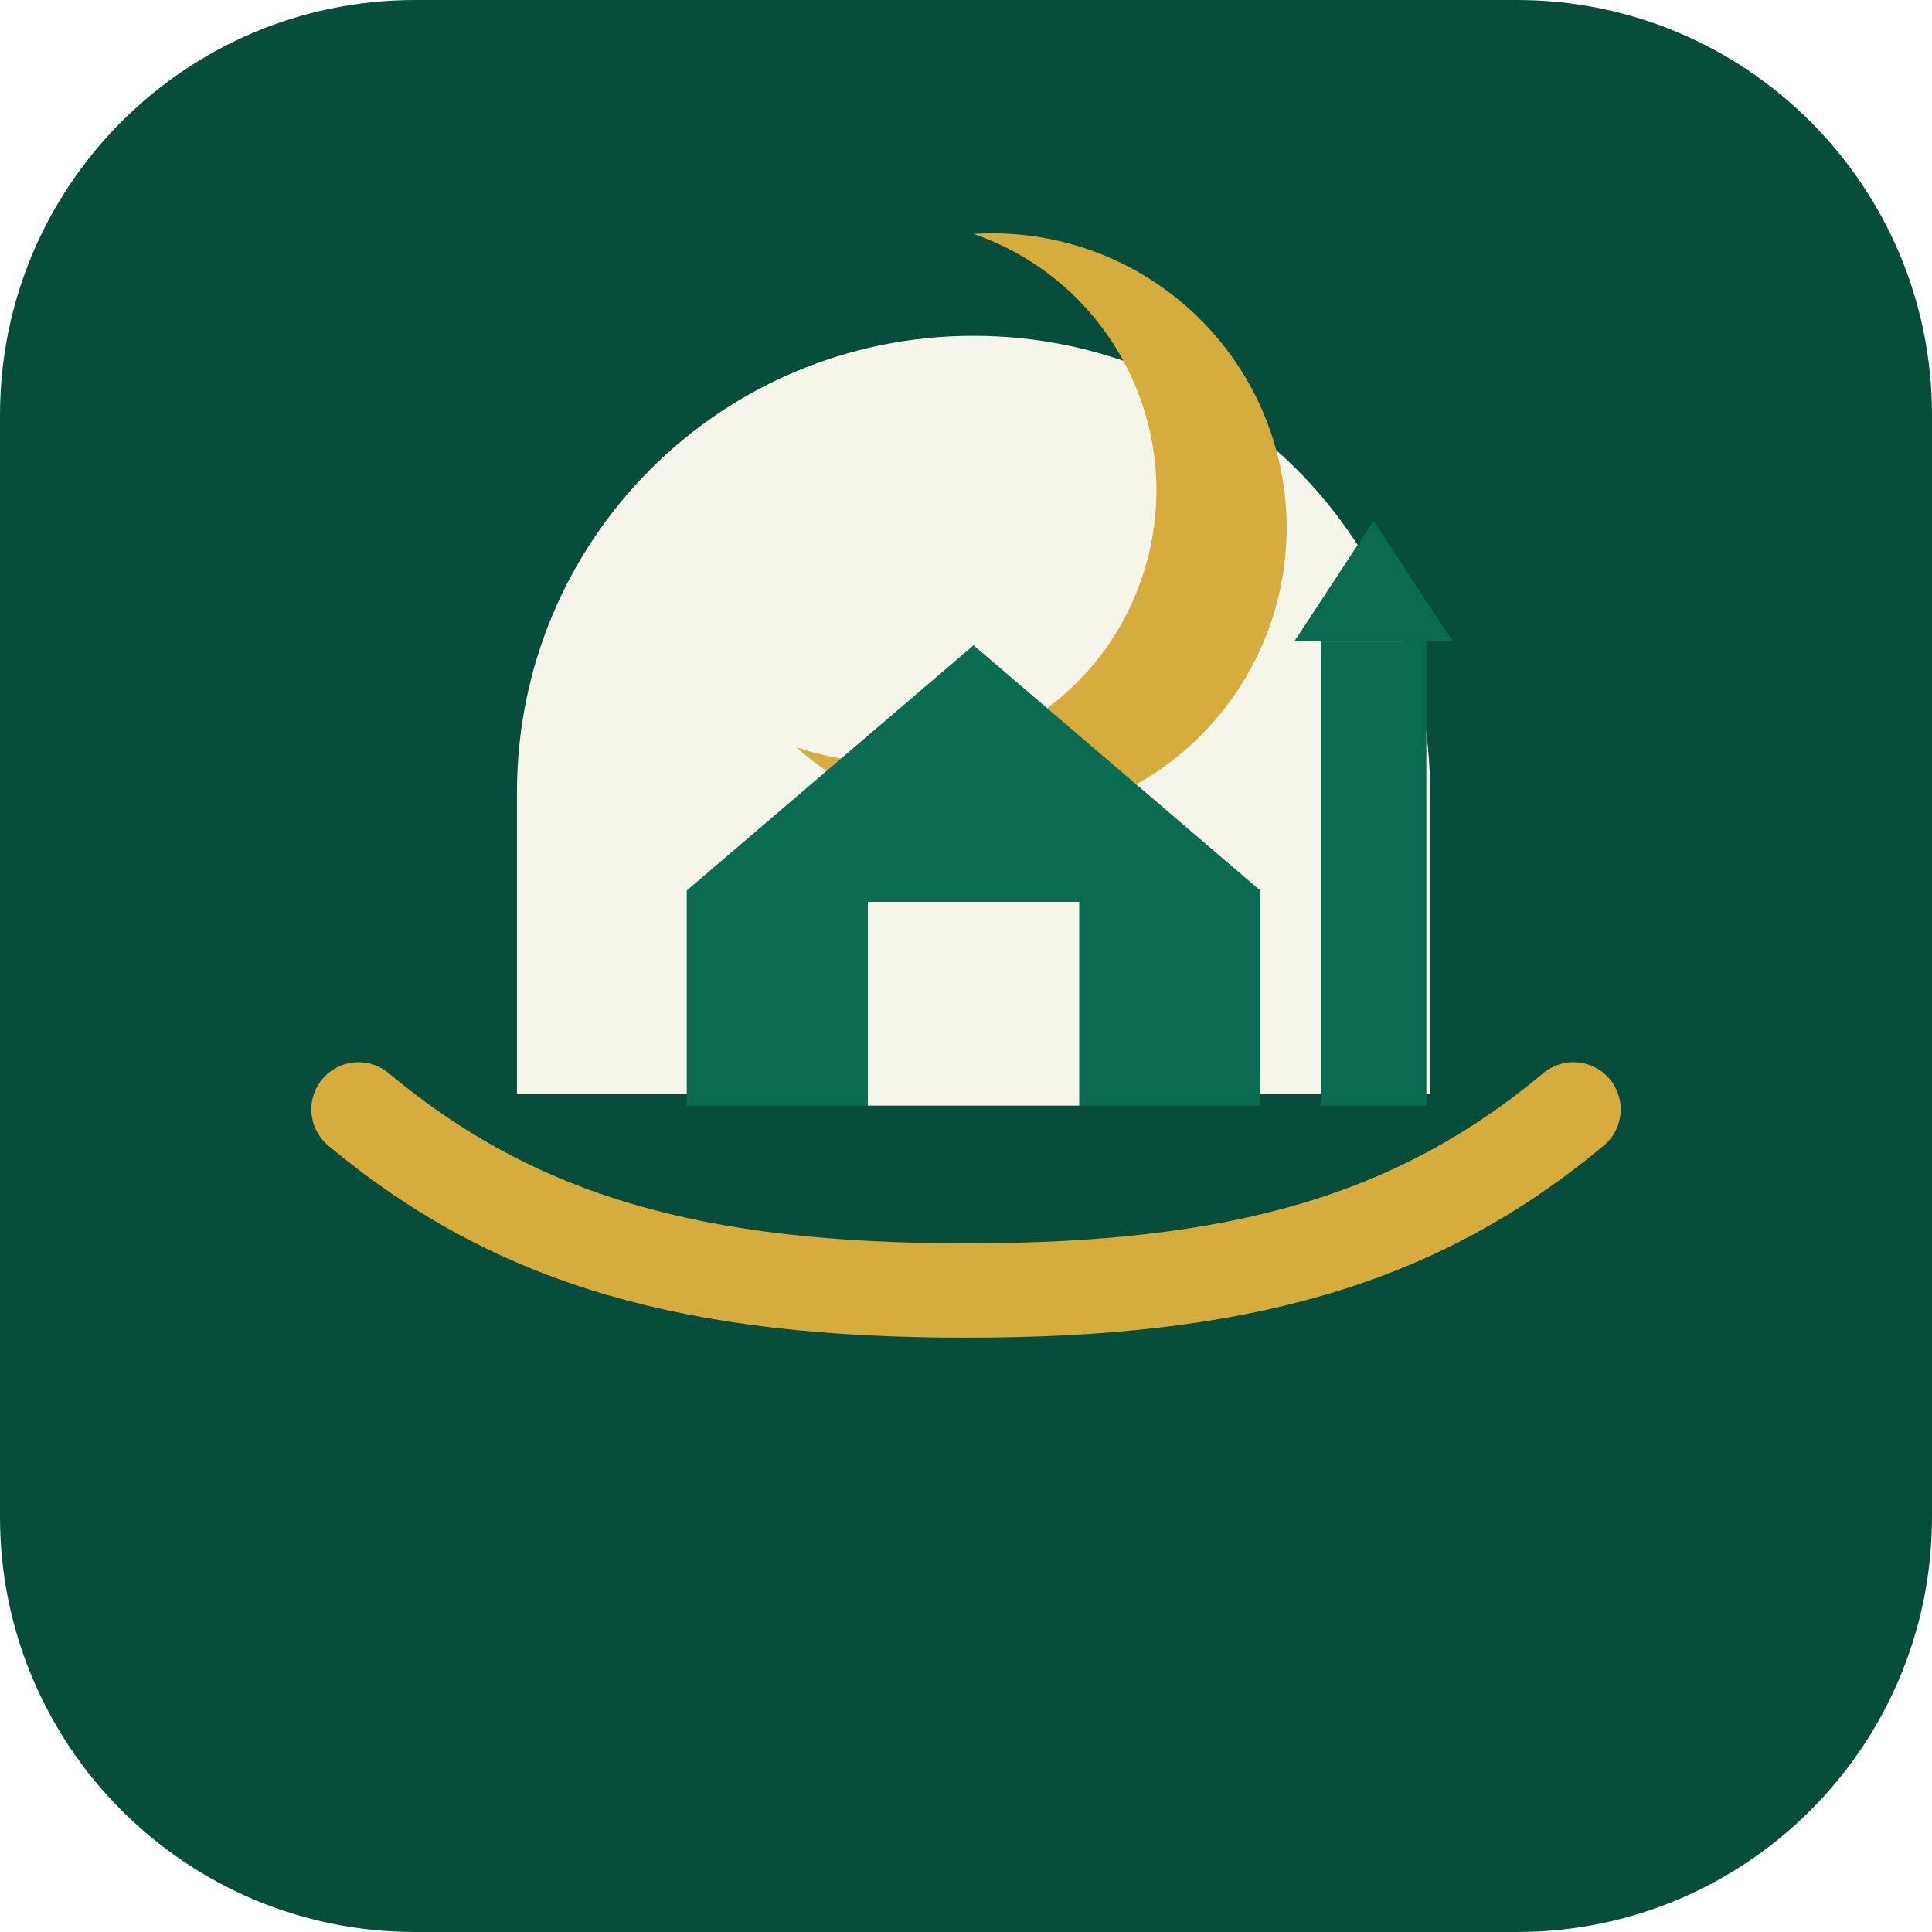
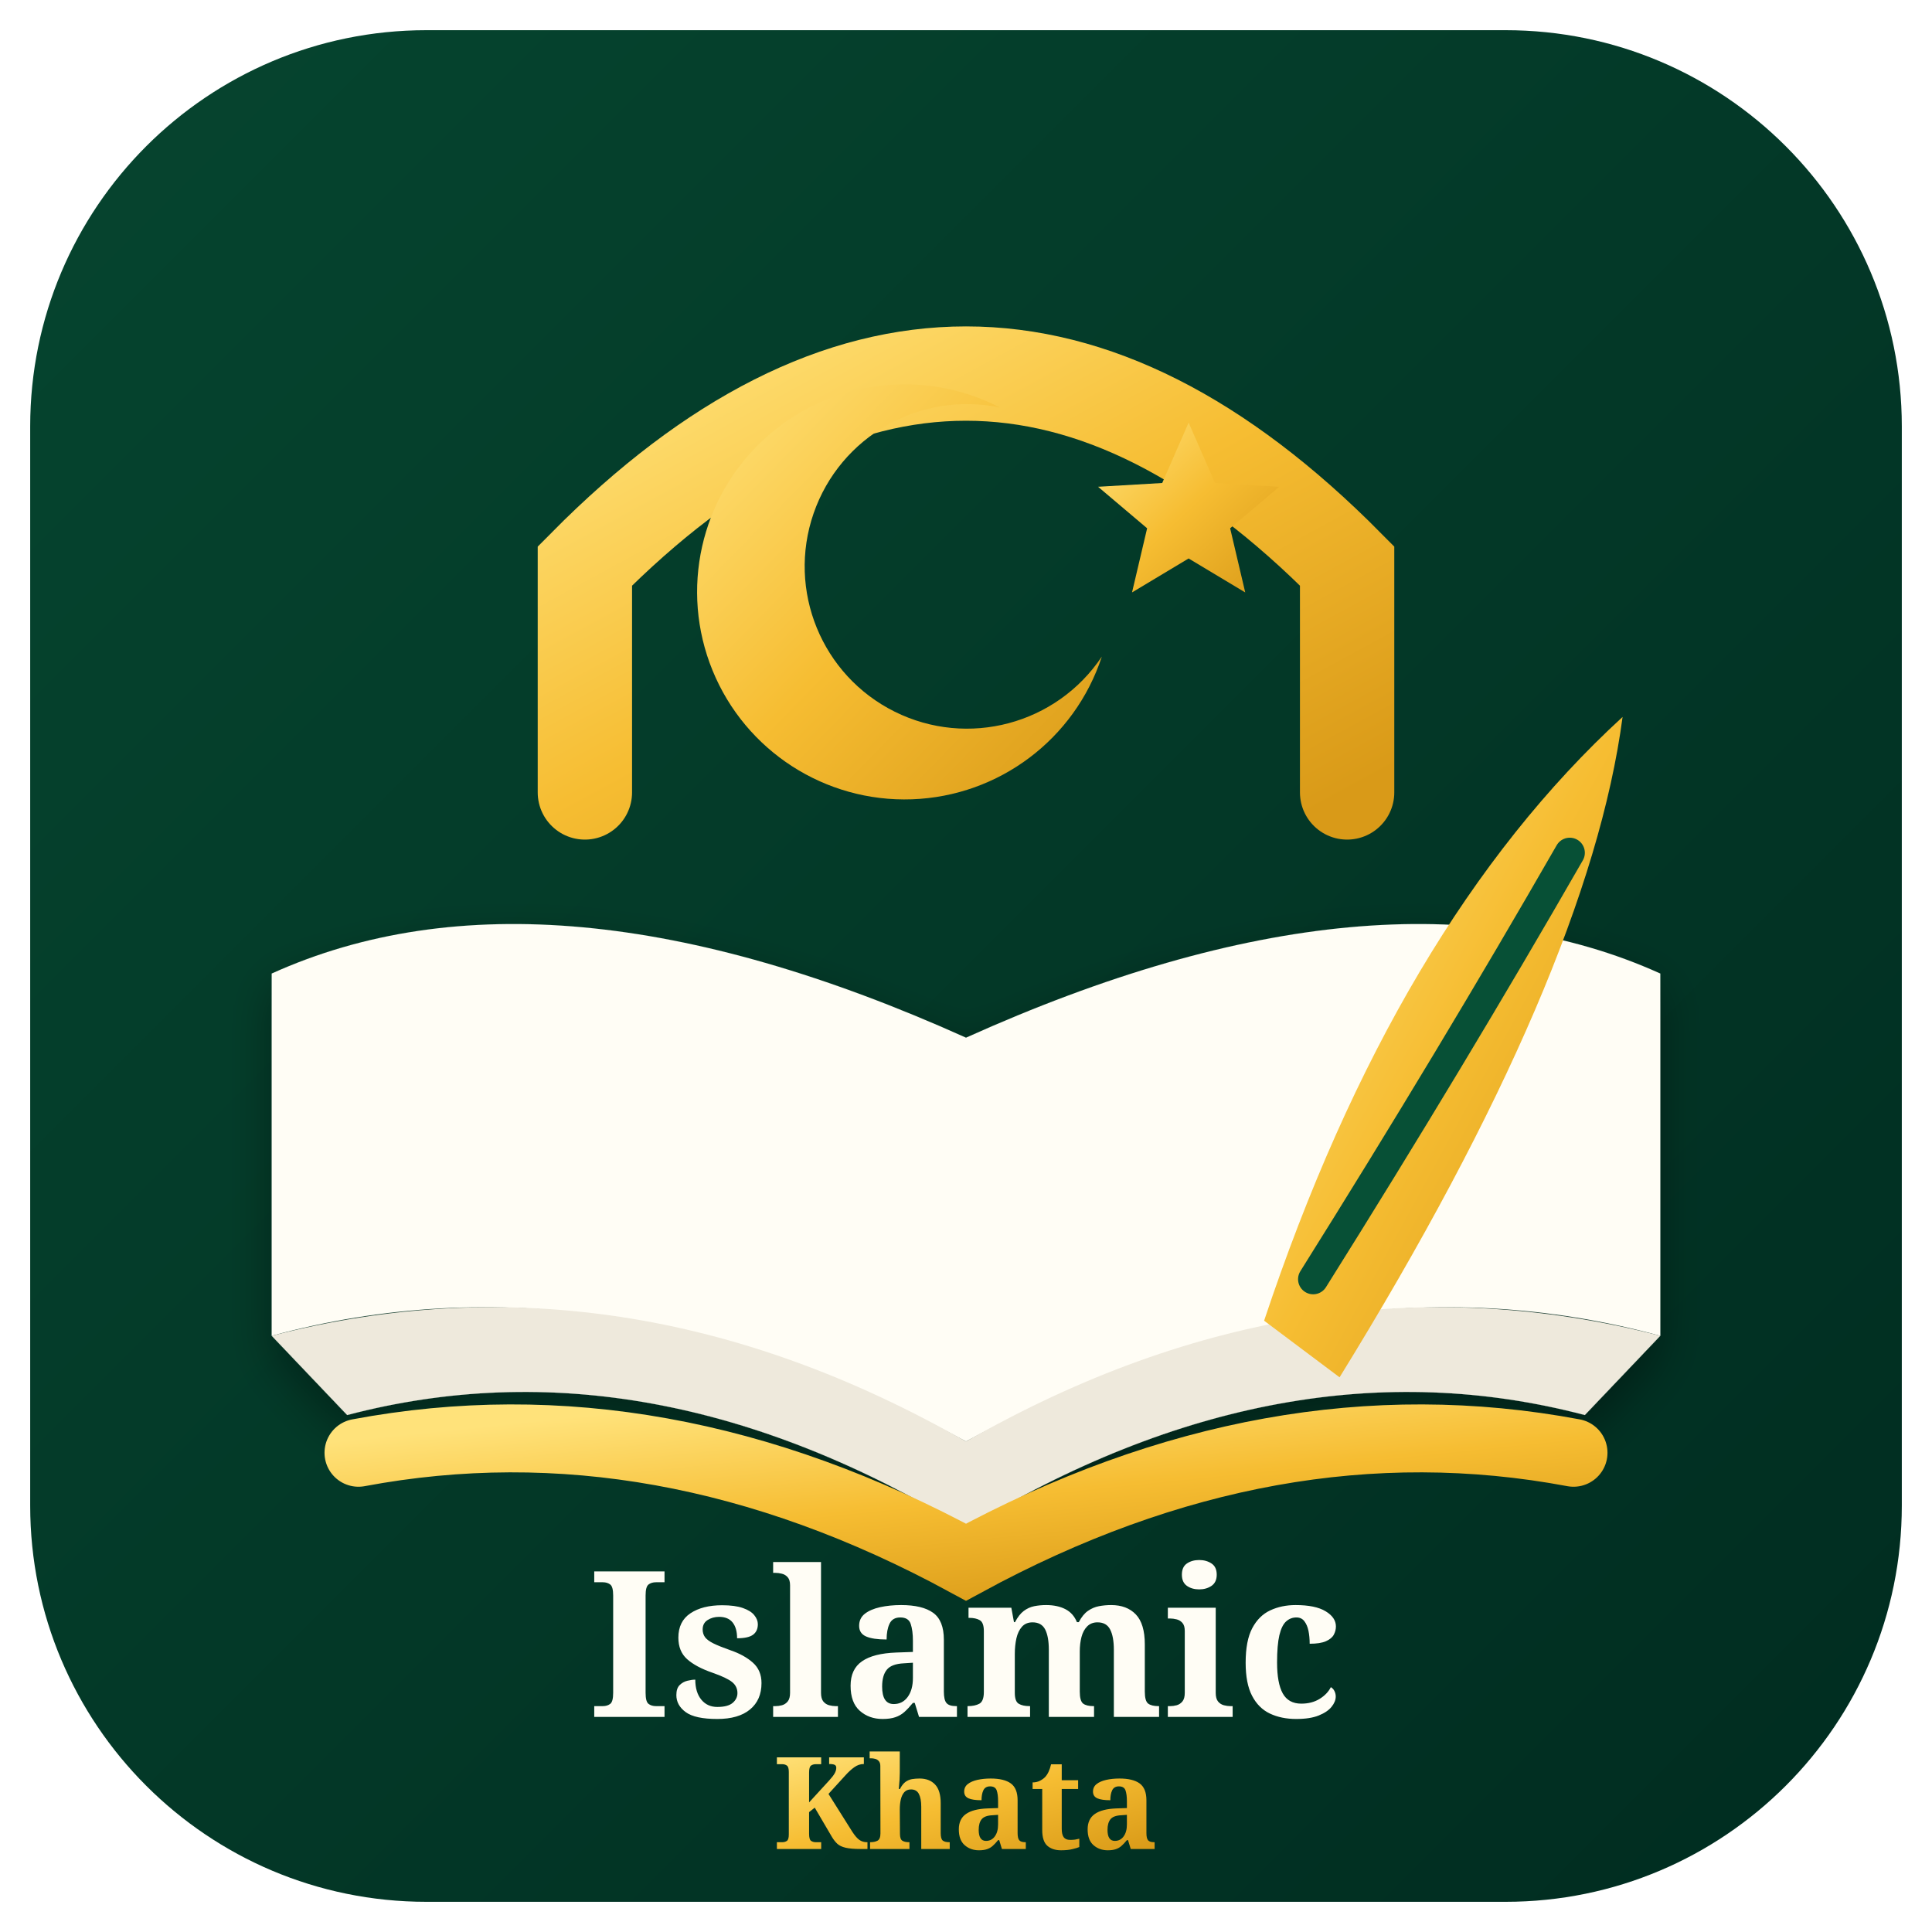
<svg xmlns="http://www.w3.org/2000/svg" viewBox="0 0 512 512">
-   <rect width="512" height="512" rx="110" fill="#064e3b" />
-   <path d="M95 294c42 35 89 48 161 48s119-13 161-48" fill="none" stroke="#d6ad3c" stroke-width="25" stroke-linecap="round" />
-   <path d="M137 290V210c0-67 54-121 121-121s121 54 121 121v80" fill="#f6f5ea" />
-   <path d="M258 62a78 78 0 1 1-47 136 68 68 0 1 0 47-136z" fill="#d6ad3c" />
-   <path d="M182 293v-57l76-65 76 65v57" fill="#0b6b51" />
-   <path d="M230 293v-54h56v54" fill="#f6f5ea" />
-   <path d="M350 293V170h28v123" fill="#0b6b51" />
-   <path d="M343 170h42l-21-32z" fill="#0b6b51" />
+   <defs>
+     <linearGradient id="bg" x1="0" y1="0" x2="1" y2="1">
+       <stop offset="0" stop-color="#06452f" />
+       <stop offset="1" stop-color="#002c20" />
+     </linearGradient>
+     <linearGradient id="gold" x1="0" y1="0" x2="1" y2="1">
+       <stop offset="0" stop-color="#ffe27a" />
+       <stop offset="0.5" stop-color="#f6bd32" />
+       <stop offset="1" stop-color="#d99a18" />
+     </linearGradient>
+     <filter id="shadow">
+       <feDropShadow dx="0" dy="5" stdDeviation="6" flood-opacity=".35" />
+     </filter>
+   </defs>
+   <rect x="8" y="8" width="496" height="496" rx="105" fill="url(#bg)" />
+   <path d="M155 210            L155 150            Q256 48 357 150            L357 210" fill="none" stroke="url(#gold)" stroke-width="25" stroke-linecap="round" />
+   <path d="M265 108            A55 55 0 1 0 292 174            A43 43 0 1 1 265 108Z" fill="url(#gold)" />
+   <path d="M315 112            l7 16 17 1-13 11 4 17-15-9-15 9            4-17-13-11 17-1z" fill="url(#gold)" />
+   <g filter="url(#shadow)">
+     <path d="M72 258              Q145 225 256 275              L256 382              Q160 330 72 354Z" fill="#fffdf5" />
+     <path d="M440 258              Q367 225 256 275              L256 382              Q352 330 440 354Z" fill="#fffdf5" />
+     <path d="M72 354              Q165 330 256 382              Q347 330 440 354              L420 375              Q340 354 256 405              Q172 354 92 375Z" fill="#eee9dc" />
+   </g>
+   <path d="M95 385            Q175 370 256 414            Q337 370 417 385" fill="none" stroke="url(#gold)" stroke-width="18" stroke-linecap="round" />
+   <path d="M335 350            Q370 245 430 190            Q421 258 355 365Z" fill="url(#gold)" />
+   <path d="M348 339            Q385 280 416 226" fill="none" stroke="#075036" stroke-width="8" stroke-linecap="round" />
+   <text x="256" y="455" text-anchor="middle" font-family="Georgia,serif" font-size="54" font-weight="bold" fill="#fffdf5">
+     Islamic
+   </text>
+   <text x="256" y="490" text-anchor="middle" font-family="Georgia,serif" font-size="34" font-weight="bold" fill="url(#gold)">
+     Khata
+   </text>
</svg>
